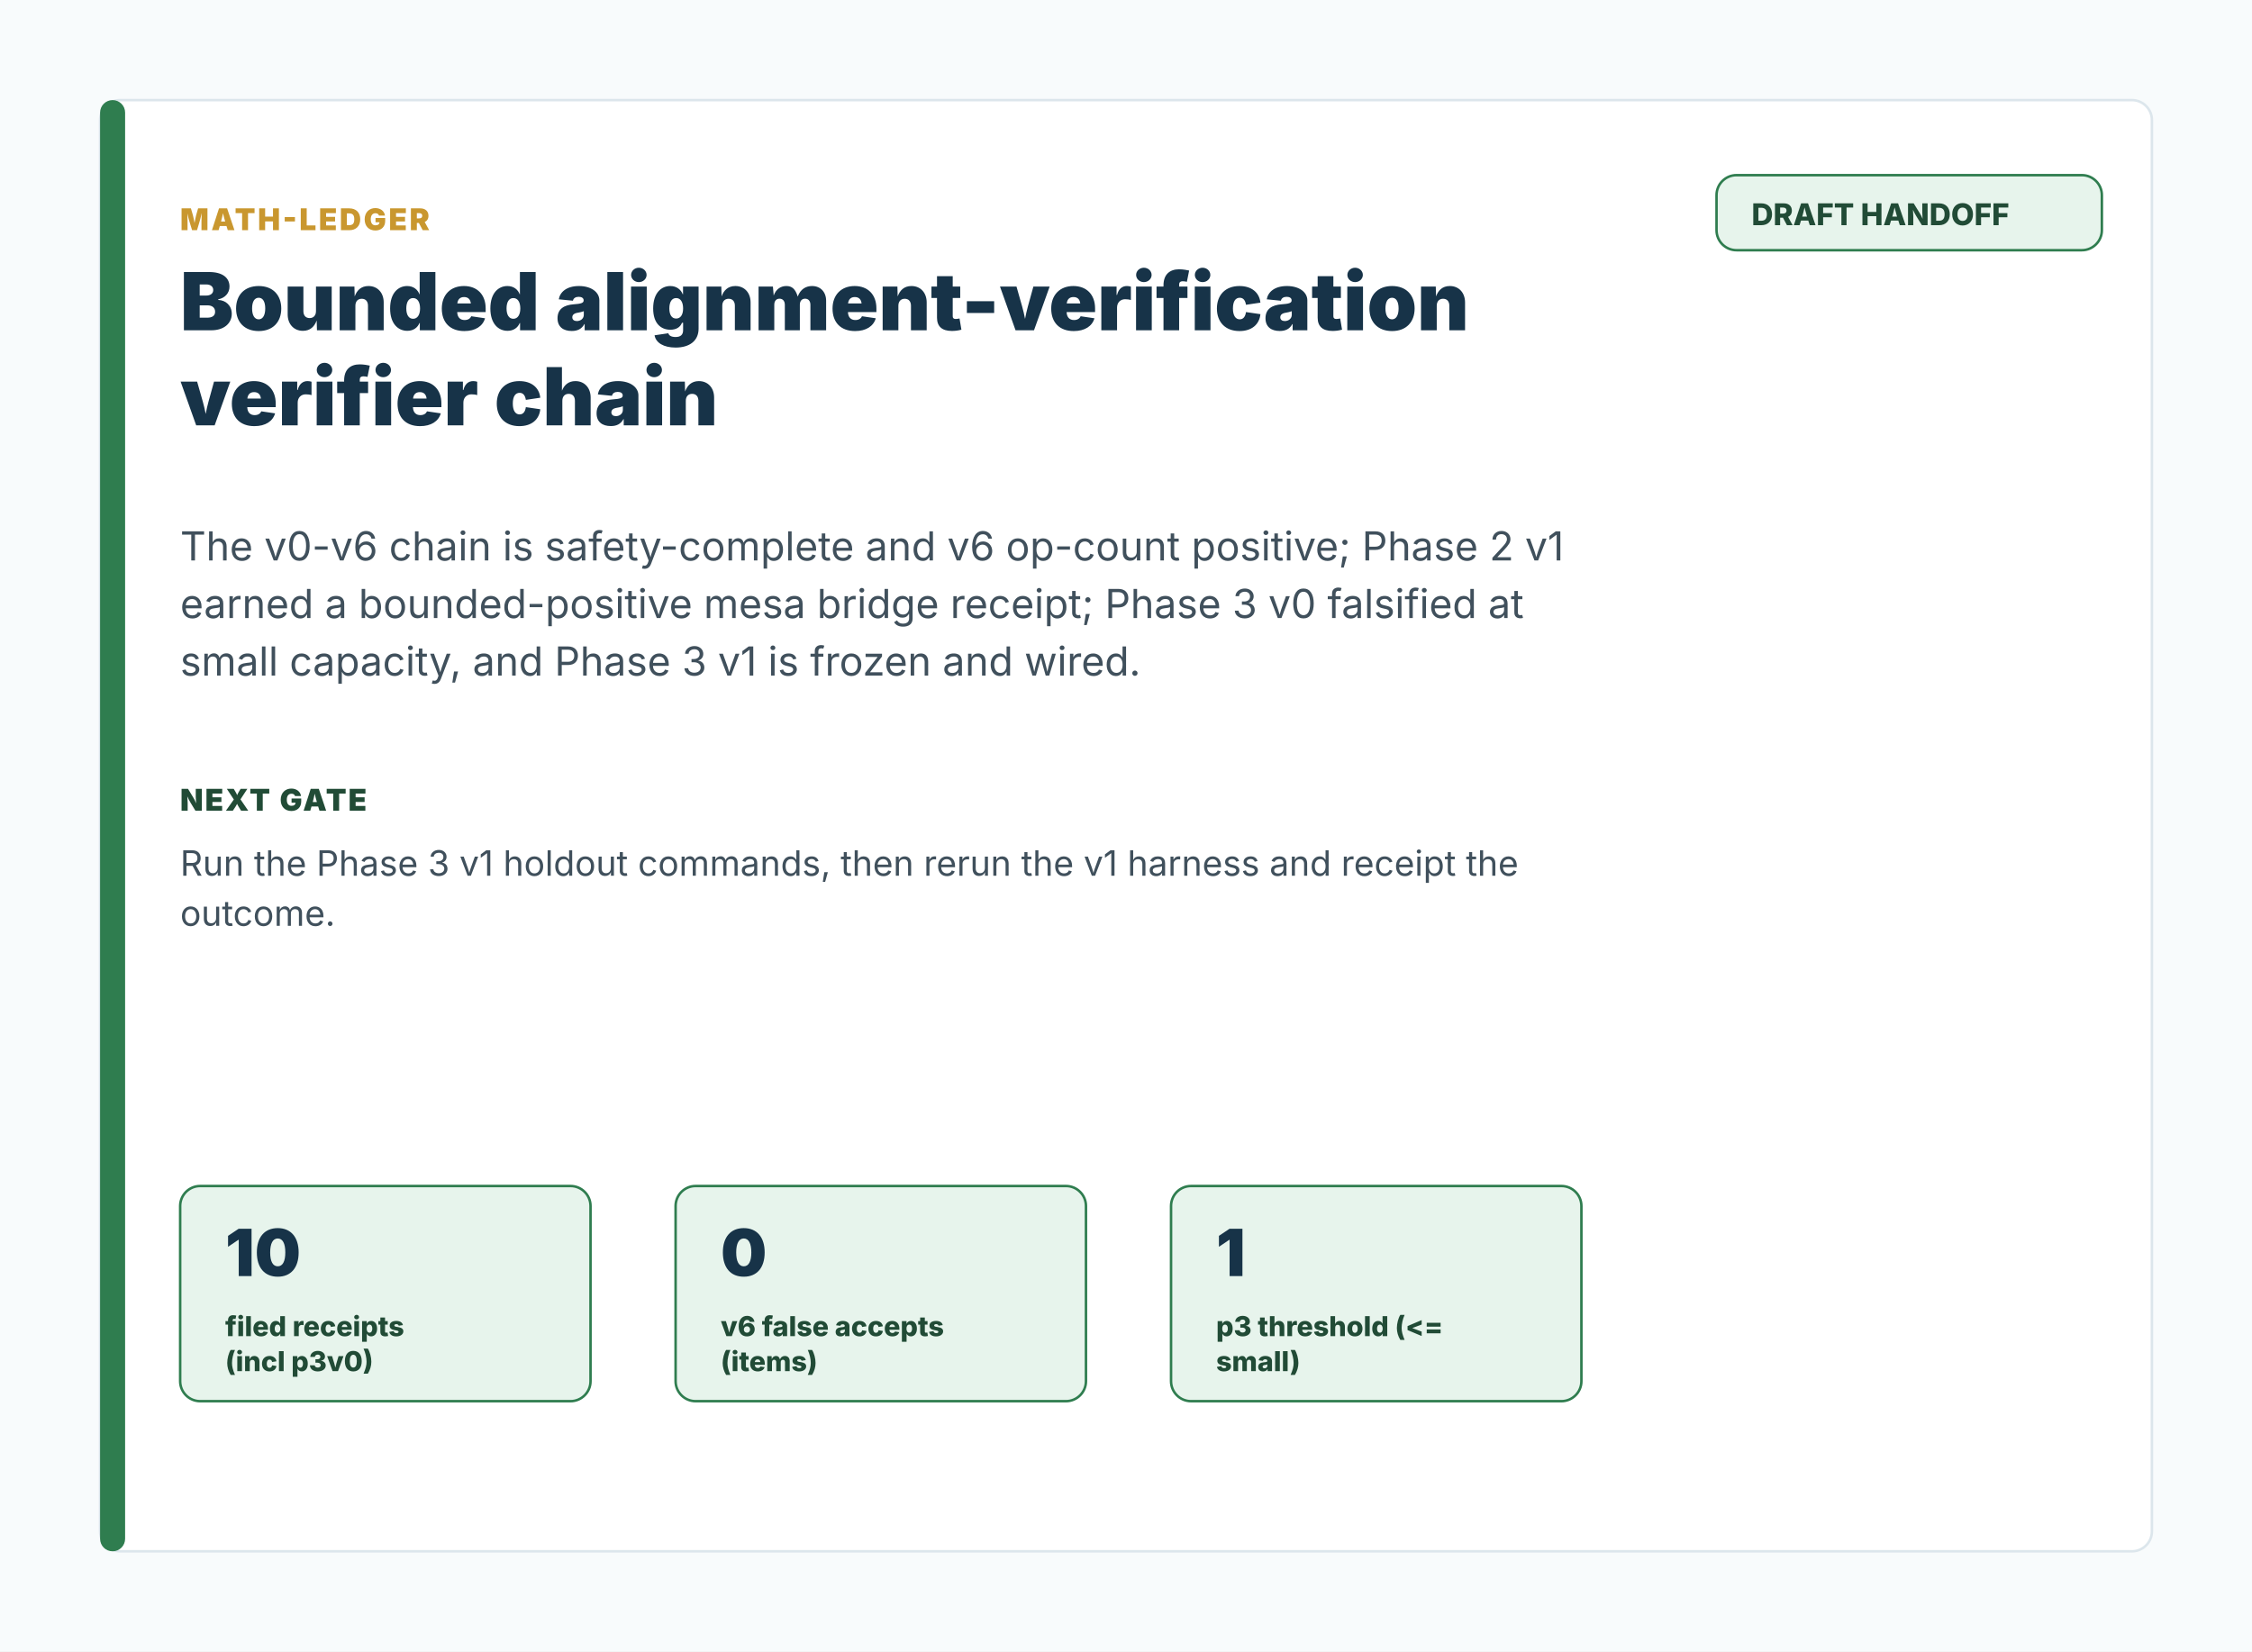
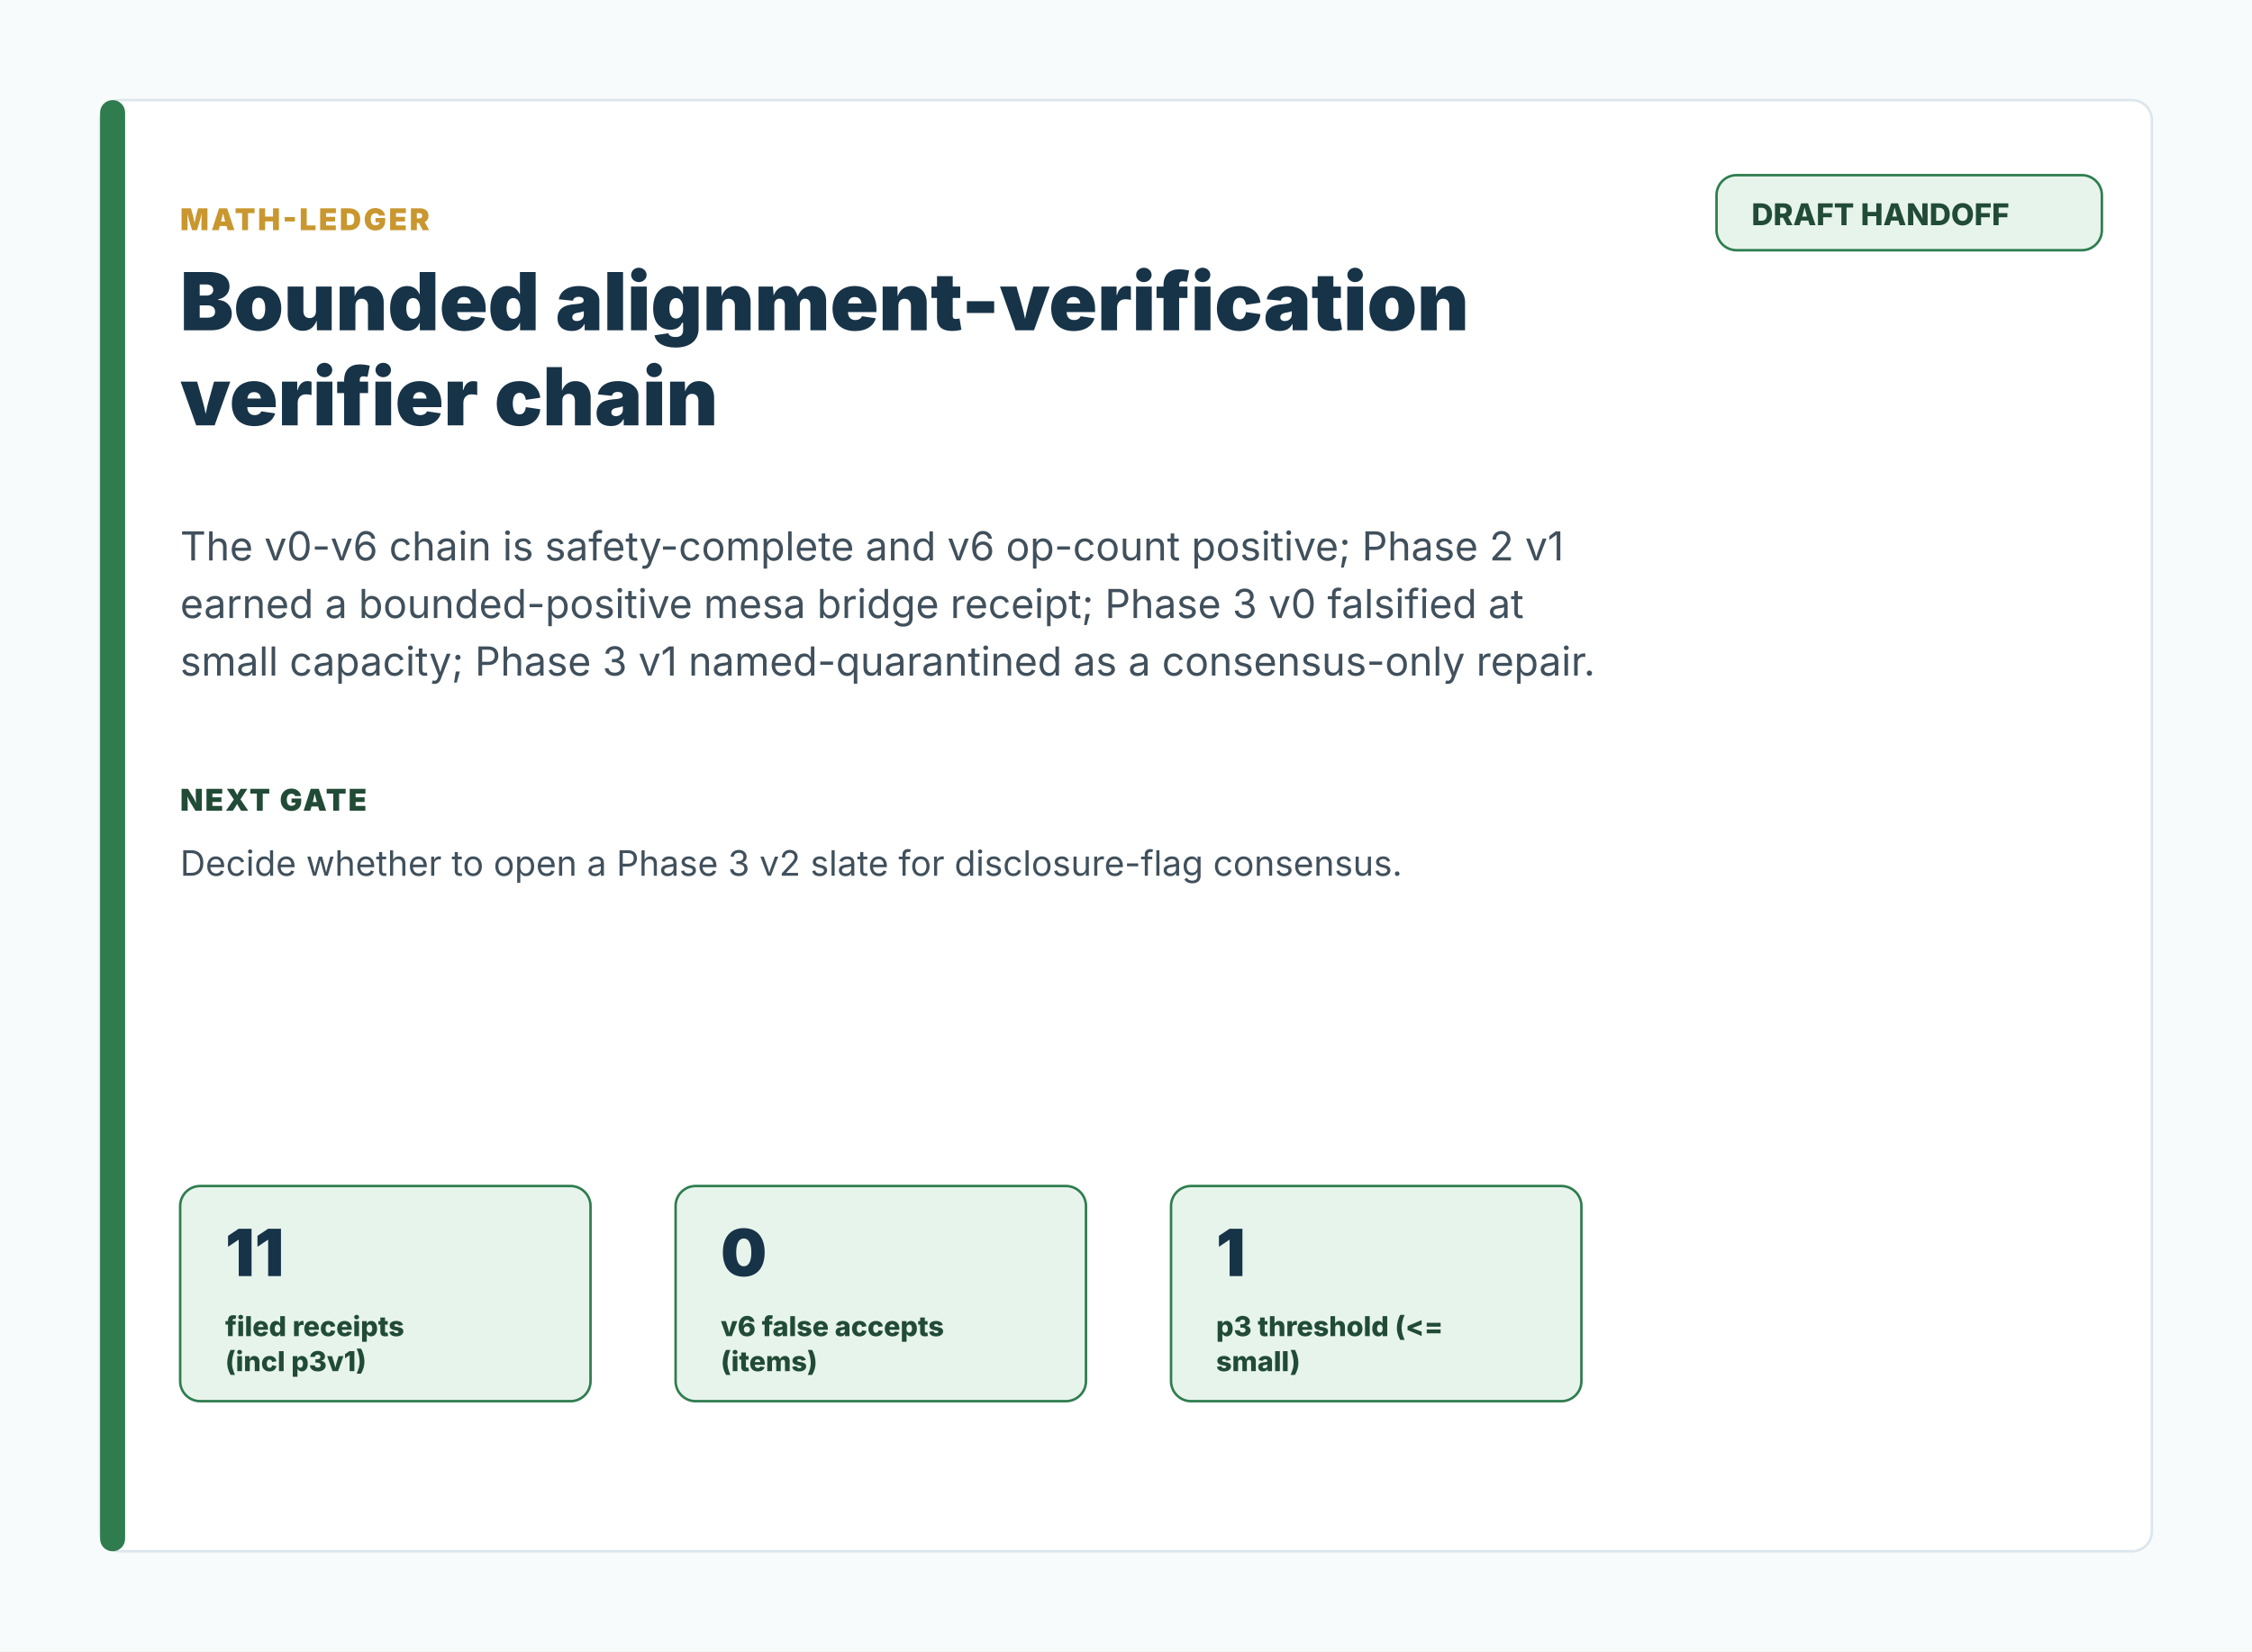
<svg xmlns="http://www.w3.org/2000/svg" viewBox="0 0 900 660" width="900" height="660" role="img" aria-labelledby="title desc">
  <rect width="900" height="660" fill="#F8FBFC" />
  <rect x="40" y="40" width="820" height="580" rx="8" fill="#FFFFFF" stroke="#DCE6EC" stroke-width="1" />
  <rect x="40" y="40" width="10" height="580" rx="5" fill="#2F7D4F" />
  <g>
    <rect x="686" y="70" width="154" height="30" rx="8" fill="#E7F4EC" stroke="#2F7D4F" stroke-width="1" />
    <text x="700" y="90" fill="#214B36" font-family="system-ui, -apple-system, BlinkMacSystemFont, 'Segoe UI', sans-serif" font-size="12" font-weight="800" letter-spacing="0">DRAFT HANDOFF</text>
  </g>
  <text x="72" y="92" fill="#C9972F" font-family="system-ui, -apple-system, BlinkMacSystemFont, 'Segoe UI', sans-serif" font-size="12" font-weight="850" letter-spacing="0.08em">MATH-LEDGER</text>
  <text x="72" y="132" fill="#173348" font-family="system-ui, -apple-system, BlinkMacSystemFont, 'Segoe UI', sans-serif" font-size="32" font-weight="850" text-anchor="start" letter-spacing="0">
    <tspan x="72" dy="0">Bounded alignment-verification</tspan>
    <tspan x="72" dy="38">verifier chain</tspan>
  </text>
  <text x="72" y="224" fill="#40505C" font-family="system-ui, -apple-system, BlinkMacSystemFont, 'Segoe UI', sans-serif" font-size="16" font-weight="400" text-anchor="start" letter-spacing="0">
    <tspan x="72" dy="0">The v0-v6 chain is safety-complete and v6 op-count positive; Phase 2 v1</tspan>
    <tspan x="72" dy="23">earned a bounded-positive mesa bridge receipt; Phase 3 v0 falsified at</tspan>
-     <tspan x="72" dy="23">small capacity, and Phase 3 v1 is frozen and wired.</tspan>
+     <tspan x="72" dy="23">small capacity; Phase 3 v1 named-quarantined as a consensus-only repair.</tspan>
  </text>
  <text x="72" y="324" fill="#214B36" font-family="system-ui, -apple-system, BlinkMacSystemFont, 'Segoe UI', sans-serif" font-size="12" font-weight="850" letter-spacing="0.06em">NEXT GATE</text>
  <text x="72" y="350" fill="#40505C" font-family="system-ui, -apple-system, BlinkMacSystemFont, 'Segoe UI', sans-serif" font-size="14" font-weight="400" text-anchor="start" letter-spacing="0">
-     <tspan x="72" dy="0">Run the Phase 3 v1 holdout commands, then rerun the v1 harness and receipt the</tspan>
-     <tspan x="72" dy="20">outcome.</tspan>
+     <tspan x="72" dy="0">Decide whether to open a Phase 3 v2 slate for disclosure-flag consensus.</tspan>
  </text>
  <g>
    <rect x="72" y="474" width="164" height="86" rx="8" fill="#E7F4EC" stroke="#2F7D4F" stroke-width="1" />
-     <text x="90" y="510" fill="#173348" font-family="system-ui, -apple-system, BlinkMacSystemFont, 'Segoe UI', sans-serif" font-size="26" font-weight="850" letter-spacing="0">10</text>
+     <text x="90" y="510" fill="#173348" font-family="system-ui, -apple-system, BlinkMacSystemFont, 'Segoe UI', sans-serif" font-size="26" font-weight="850" letter-spacing="0">11</text>
    <text x="90" y="534" fill="#214B36" font-family="system-ui, -apple-system, BlinkMacSystemFont, 'Segoe UI', sans-serif" font-size="11" font-weight="800" text-anchor="start" letter-spacing="0">
      <tspan x="90" dy="0">filed receipts</tspan>
-       <tspan x="90" dy="14">(incl p3v0)</tspan>
+       <tspan x="90" dy="14">(incl p3v1)</tspan>
    </text>
  </g>
  <g>
    <rect x="270" y="474" width="164" height="86" rx="8" fill="#E7F4EC" stroke="#2F7D4F" stroke-width="1" />
    <text x="288" y="510" fill="#173348" font-family="system-ui, -apple-system, BlinkMacSystemFont, 'Segoe UI', sans-serif" font-size="26" font-weight="850" letter-spacing="0">0</text>
    <text x="288" y="534" fill="#214B36" font-family="system-ui, -apple-system, BlinkMacSystemFont, 'Segoe UI', sans-serif" font-size="11" font-weight="800" text-anchor="start" letter-spacing="0">
      <tspan x="288" dy="0">v6 false accepts</tspan>
      <tspan x="288" dy="14">(items)</tspan>
    </text>
  </g>
  <g>
    <rect x="468" y="474" width="164" height="86" rx="8" fill="#E7F4EC" stroke="#2F7D4F" stroke-width="1" />
    <text x="486" y="510" fill="#173348" font-family="system-ui, -apple-system, BlinkMacSystemFont, 'Segoe UI', sans-serif" font-size="26" font-weight="850" letter-spacing="0">1</text>
    <text x="486" y="534" fill="#214B36" font-family="system-ui, -apple-system, BlinkMacSystemFont, 'Segoe UI', sans-serif" font-size="11" font-weight="800" text-anchor="start" letter-spacing="0">
      <tspan x="486" dy="0">p3 threshold (&lt;=</tspan>
      <tspan x="486" dy="14">small)</tspan>
    </text>
  </g>
</svg>
